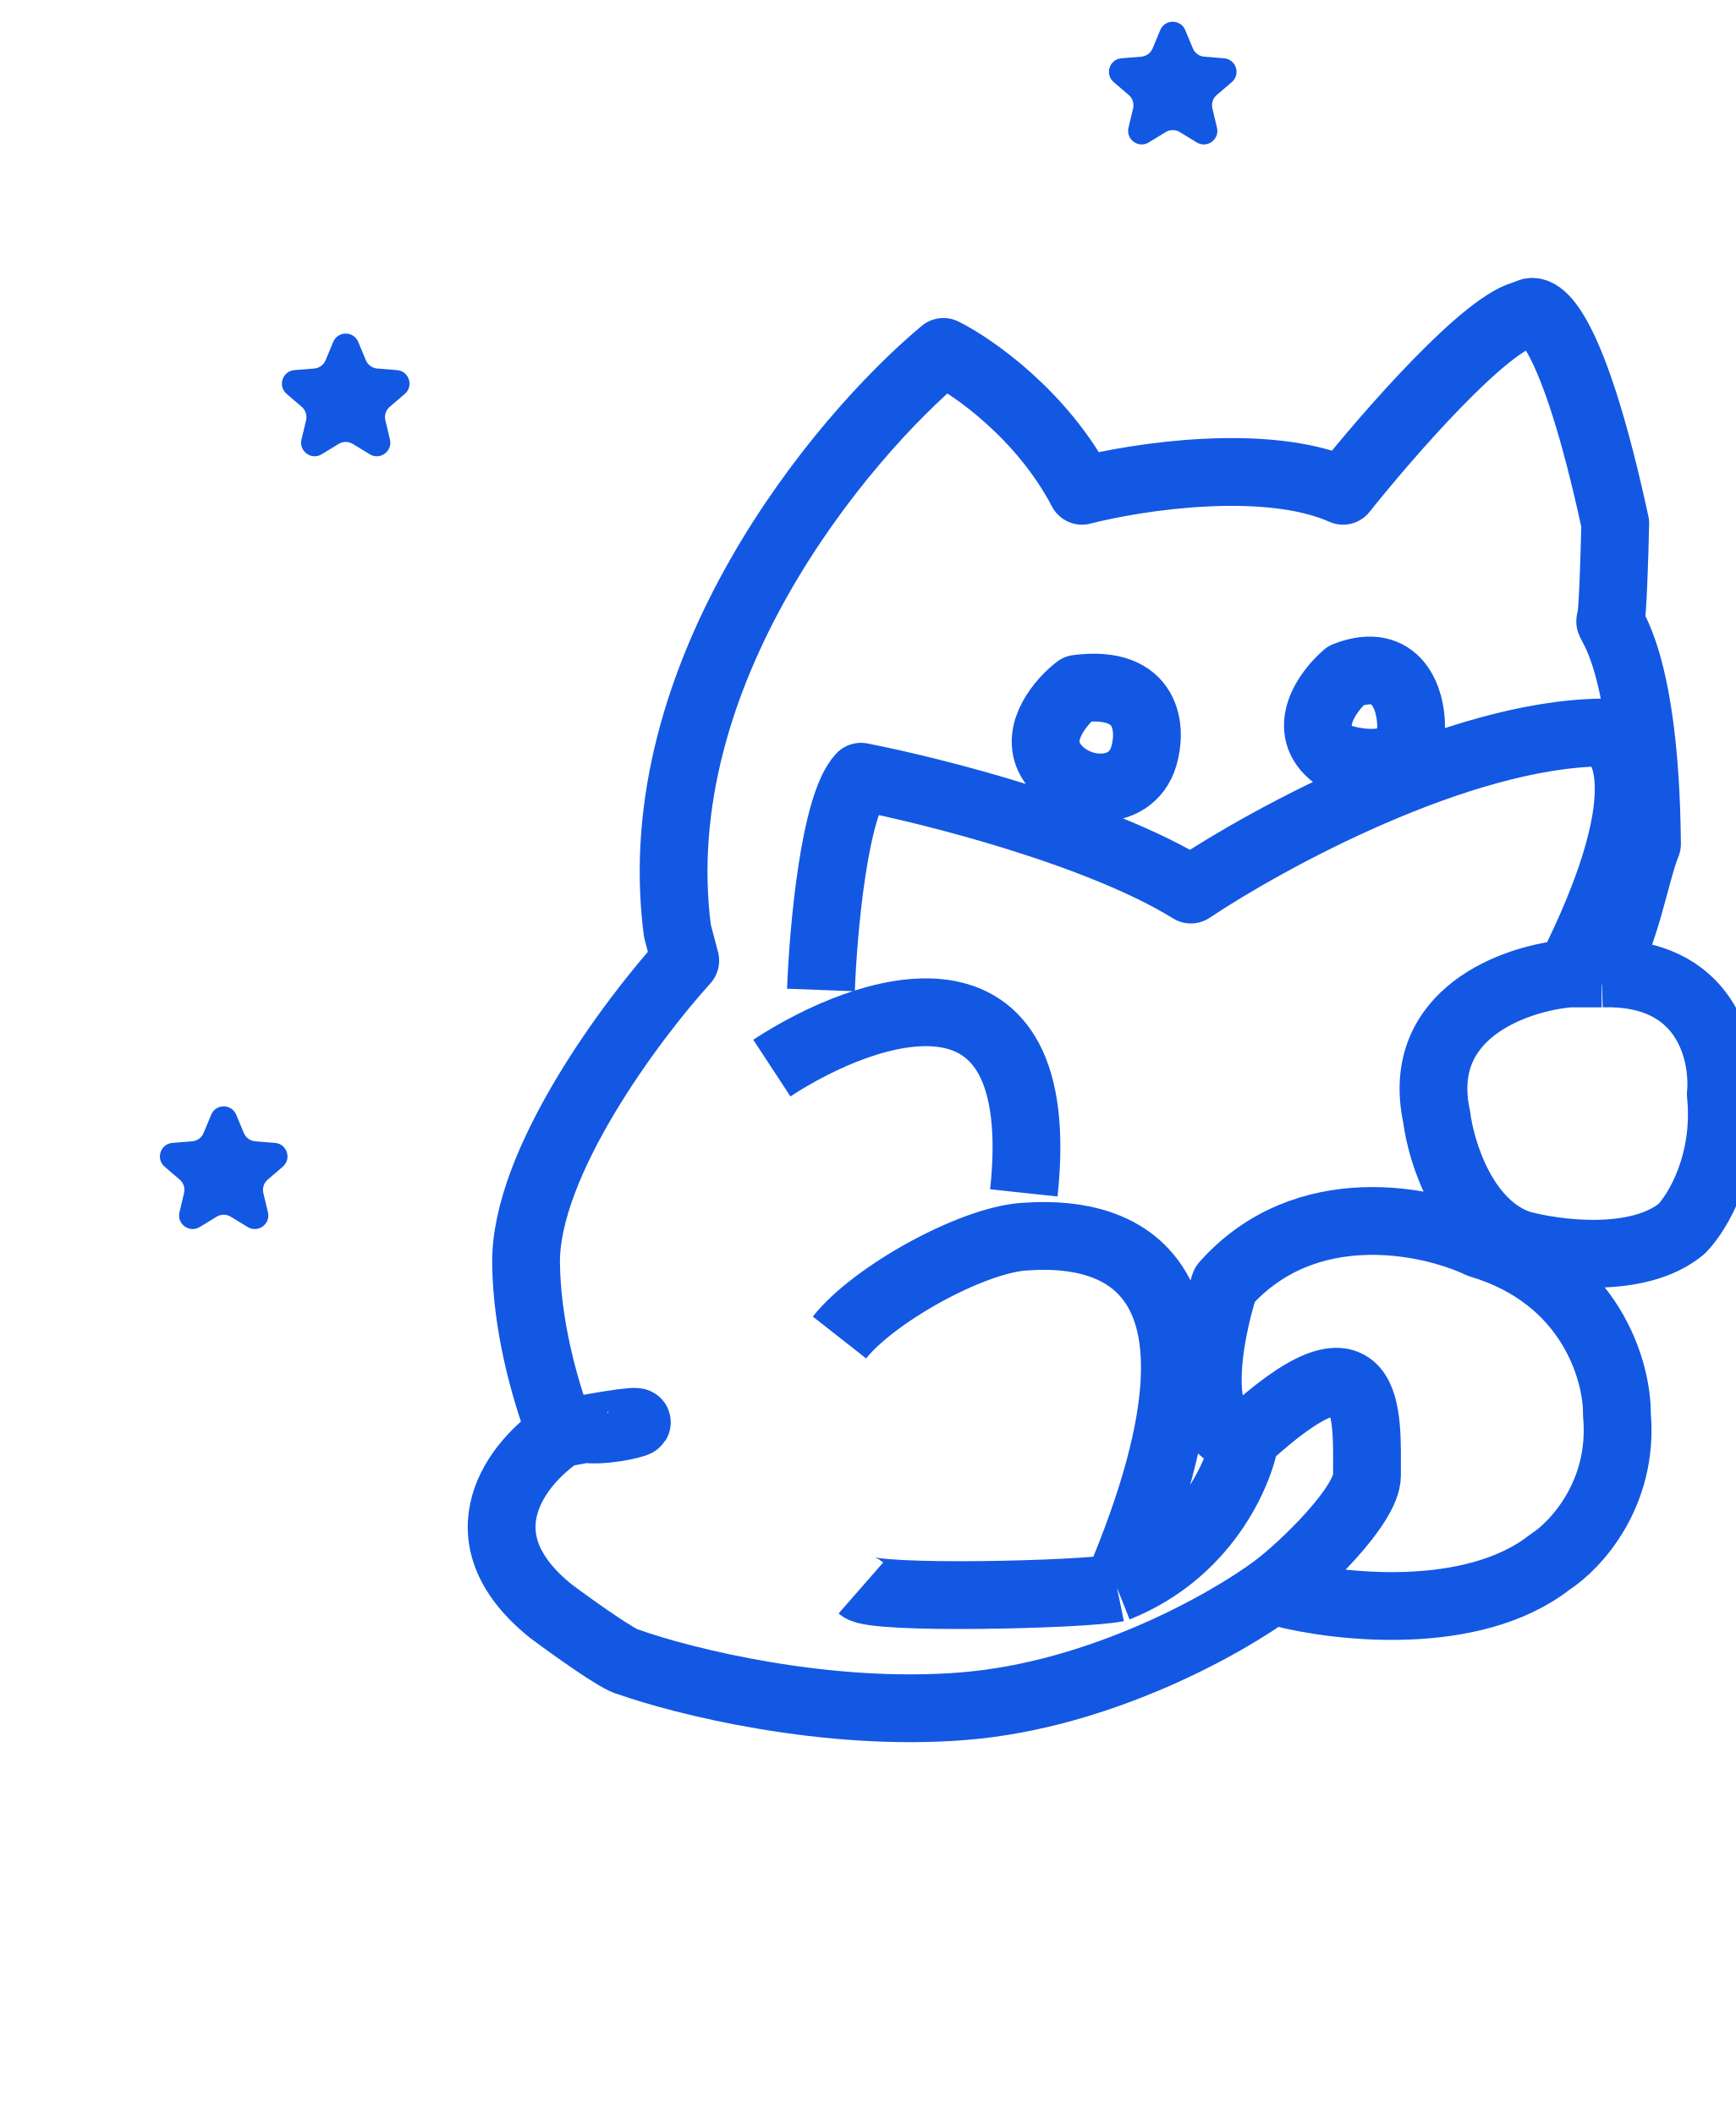
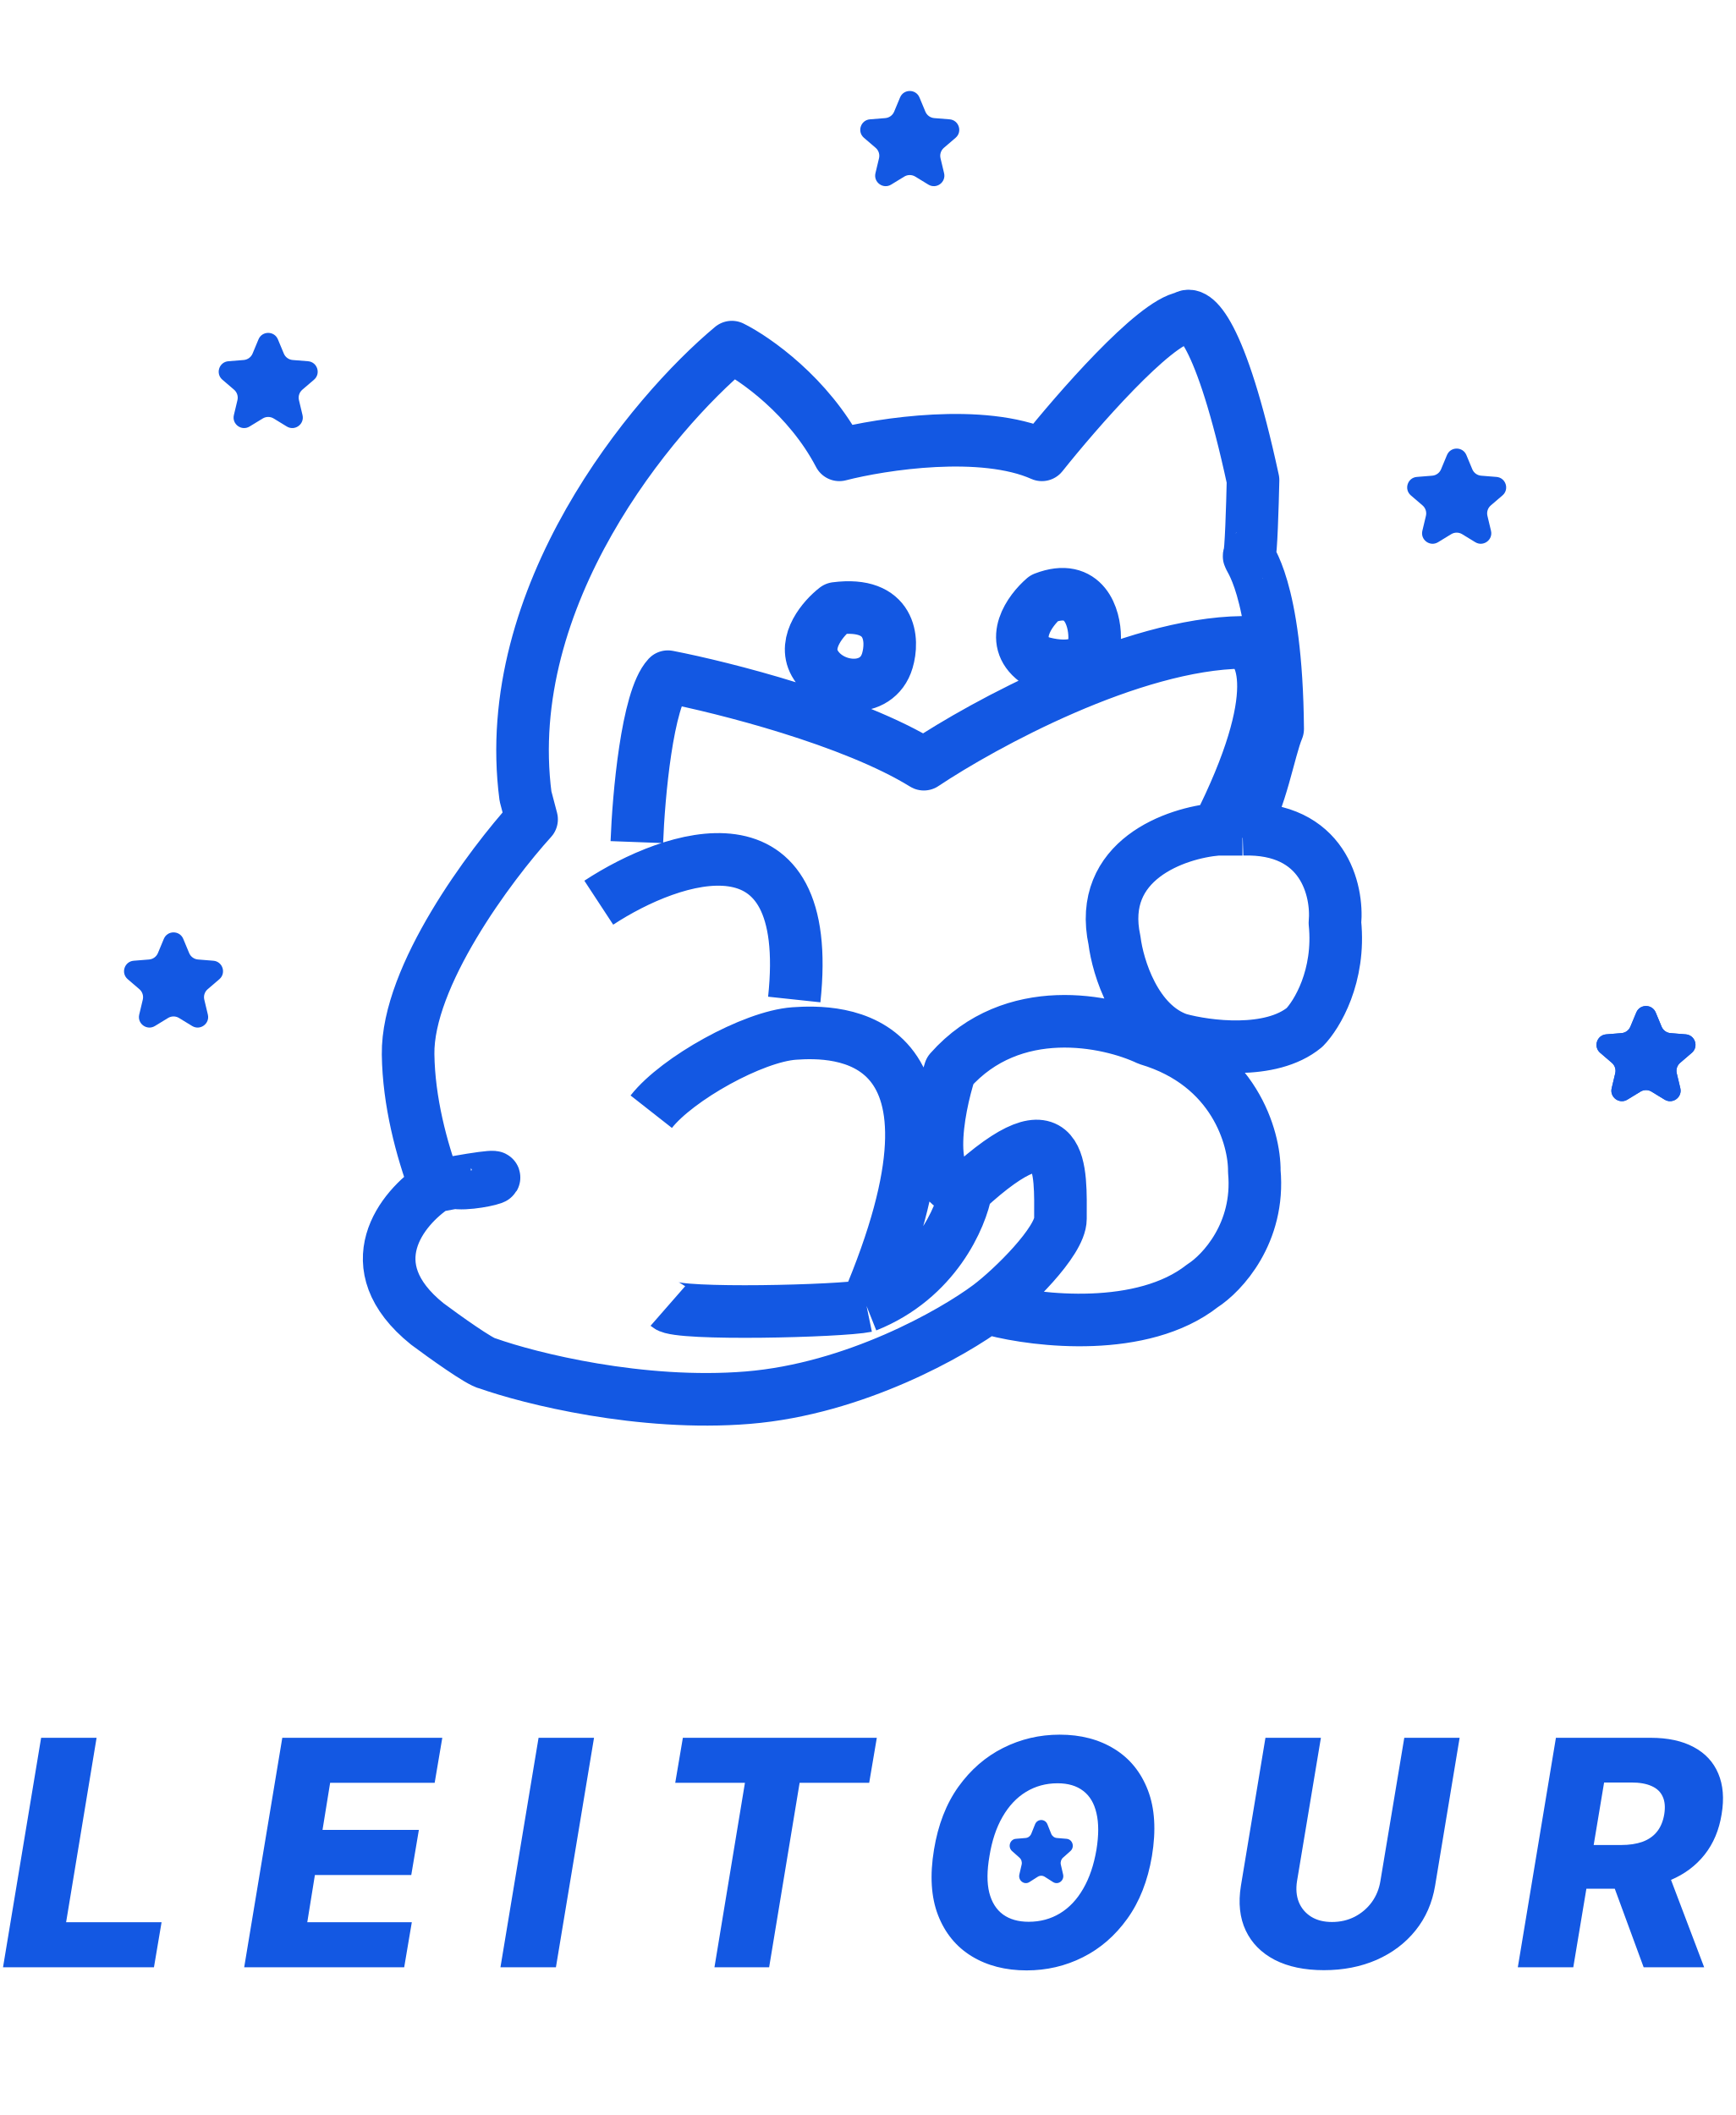
- <svg xmlns="http://www.w3.org/2000/svg" width="128" height="156" viewBox="0 0 128 156" fill="none">
+ <svg xmlns="http://www.w3.org/2000/svg" width="128" height="156" viewBox="0 0 165 187" fill="none">
  <path d="M118.134 71.8C119.886 69.094 120.648 64.246 121.48 62.254C121.358 48.416 118.56 45.922 118.773 45.8C118.943 45.703 119.087 40.964 119.138 38.607C116.047 24.317 113.51 22.35 112.628 23.153C109.732 23.592 102.377 32.033 99.061 36.199C93.416 33.687 83.872 35.152 79.806 36.199C76.886 30.614 71.776 27.044 69.585 25.957C62.011 32.277 47.483 49.665 49.965 68.661L50.543 70.856C46.589 75.214 38.704 85.785 38.802 93.198C38.861 97.683 40.073 102.215 41.378 105.726M118.134 71.8C125.848 71.557 127.209 77.632 126.925 80.701C127.436 85.773 125.211 89.439 124.035 90.638C120.823 93.296 114.727 92.497 112.081 91.765C107.944 90.351 106.281 84.917 105.966 82.377C104.312 74.721 111.807 72.136 115.761 71.8M118.134 71.8H115.761M42.5 105C43 106.5 53 103.5 41.378 105.726M41.378 105.726C38.248 107.778 33.716 113.273 40.627 118.832C42.249 120.042 45.664 122.484 46.346 122.582C50.371 124.014 60.959 126.672 71.106 125.843C81.254 125.014 90.625 119.686 94.042 117.126C96.202 115.51 100.826 110.999 100.826 108.835C100.826 104.306 101.312 97.374 91.852 106.091M91.852 106.091C91.406 108.692 88.889 114.541 82.392 117.126M91.852 106.091C87.715 106.091 89.114 98.532 90.331 94.752C96.269 88.047 105.358 89.967 109.16 91.765C117.337 94.204 119.3 101.154 119.259 104.324C119.795 110.176 116.197 114.017 114.332 115.205C108.637 119.692 98.696 118.578 94.438 117.461M82.392 117.126C79.928 117.634 64.5 118 63.5 117.126M82.392 117.126C93.677 90.668 79.441 90.942 75.517 91.217C71.593 91.491 64.384 95.515 61.92 98.654M56.931 78.781C63.948 74.178 77.488 69.575 75.517 87.986M60.551 73.02C60.713 68.661 61.531 59.413 63.502 57.291C68.784 58.318 81.047 61.419 87.837 65.613C93.545 61.803 107.597 54.152 118.134 54.03C120.071 54.558 122.307 58.852 115.761 71.8M79.472 50.799C78.326 51.683 76.32 53.963 77.464 56.011C78.894 58.572 83.396 59.059 84.369 55.767C84.947 53.827 84.777 50.116 79.472 50.799ZM99.274 49.824C97.915 50.991 95.849 53.814 98.453 55.767C100.349 56.448 104.129 56.956 104.08 53.542C104.08 51.683 103.119 48.336 99.274 49.824Z" stroke="#1358E3" stroke-width="5" stroke-linejoin="round" />
  <path d="M0.288 180L3.91 158.182H9.183L6.286 175.717H15.362L14.638 180H0.288ZM23.218 180L26.84 158.182H42.053L41.328 162.464H31.389L30.665 166.939H39.826L39.102 171.232H29.94L29.216 175.717H39.155L38.431 180H23.218ZM56.479 158.182L52.857 180H47.583L51.206 158.182H56.479ZM64.201 162.464L64.926 158.182H83.367L82.642 162.464H76.027L73.129 180H67.93L70.828 162.464H64.201ZM109.525 169.432C109.127 171.783 108.346 173.768 107.181 175.387C106.023 176.999 104.614 178.221 102.952 179.052C101.297 179.883 99.518 180.298 97.614 180.298C95.604 180.298 93.864 179.851 92.394 178.956C90.924 178.061 89.855 176.758 89.188 175.046C88.527 173.335 88.399 171.257 88.804 168.814C89.188 166.463 89.958 164.474 91.116 162.848C92.281 161.222 93.697 159.989 95.366 159.151C97.043 158.306 98.84 157.884 100.757 157.884C102.753 157.884 104.482 158.335 105.945 159.237C107.415 160.138 108.481 161.449 109.141 163.168C109.802 164.886 109.93 166.974 109.525 169.432ZM104.251 168.814C104.472 167.443 104.472 166.289 104.251 165.352C104.038 164.414 103.619 163.707 102.994 163.232C102.369 162.749 101.556 162.507 100.555 162.507C99.447 162.507 98.445 162.781 97.55 163.327C96.663 163.867 95.92 164.656 95.324 165.692C94.727 166.722 94.312 167.969 94.077 169.432C93.836 170.817 93.829 171.971 94.056 172.894C94.29 173.817 94.727 174.513 95.366 174.982C96.006 175.444 96.819 175.675 97.806 175.675C98.907 175.675 99.898 175.408 100.778 174.876C101.659 174.343 102.394 173.565 102.984 172.543C103.58 171.52 104.003 170.277 104.251 168.814ZM133.518 158.182H138.78L136.447 172.255C136.177 173.881 135.556 175.298 134.583 176.506C133.617 177.706 132.385 178.636 130.886 179.297C129.388 179.95 127.719 180.277 125.879 180.277C124.032 180.277 122.474 179.95 121.202 179.297C119.931 178.636 119.011 177.706 118.443 176.506C117.875 175.298 117.722 173.881 117.985 172.255L120.318 158.182H125.591L123.322 171.797C123.202 172.55 123.258 173.221 123.493 173.81C123.734 174.393 124.125 174.854 124.665 175.195C125.204 175.529 125.865 175.696 126.646 175.696C127.434 175.696 128.155 175.529 128.809 175.195C129.462 174.854 130.002 174.393 130.428 173.81C130.854 173.221 131.128 172.55 131.248 171.797L133.518 158.182ZM144.313 180L147.936 158.182H156.948C158.582 158.182 159.946 158.477 161.039 159.066C162.133 159.648 162.911 160.487 163.372 161.58C163.834 162.667 163.941 163.956 163.692 165.447C163.451 166.953 162.911 168.235 162.073 169.293C161.242 170.344 160.169 171.147 158.855 171.701C157.549 172.255 156.064 172.532 154.402 172.532H148.703L149.406 168.377H154.125C154.914 168.377 155.595 168.274 156.171 168.068C156.746 167.855 157.204 167.536 157.545 167.109C157.893 166.676 158.124 166.122 158.237 165.447C158.344 164.773 158.294 164.215 158.088 163.775C157.889 163.327 157.538 162.994 157.034 162.773C156.536 162.546 155.897 162.433 155.116 162.433H152.517L149.587 180H144.313ZM158.248 170.028L162.03 180H156.277L152.612 170.028H158.248Z" fill="#1358E3" />
  <path d="M24.577 25.22C24.918 24.399 26.082 24.399 26.423 25.22L26.985 26.57C27.129 26.916 27.454 27.152 27.828 27.182L29.285 27.299C30.172 27.37 30.531 28.477 29.856 29.055L28.746 30.006C28.461 30.25 28.337 30.633 28.424 30.998L28.763 32.42C28.969 33.285 28.028 33.969 27.269 33.505L26.021 32.743C25.701 32.548 25.299 32.548 24.979 32.743L23.731 33.505C22.972 33.969 22.031 33.285 22.237 32.42L22.576 30.998C22.663 30.633 22.539 30.25 22.254 30.006L21.144 29.055C20.469 28.477 20.828 27.37 21.715 27.299L23.172 27.182C23.546 27.152 23.871 26.916 24.015 26.57L24.577 25.22Z" fill="#1358E3" />
  <path d="M137.577 36.22C137.918 35.399 139.082 35.399 139.423 36.22L139.985 37.57C140.129 37.916 140.454 38.153 140.828 38.182L142.285 38.299C143.172 38.37 143.531 39.477 142.856 40.056L141.746 41.007C141.461 41.251 141.337 41.633 141.424 41.998L141.763 43.42C141.969 44.285 141.028 44.969 140.269 44.505L139.021 43.743C138.701 43.548 138.299 43.548 137.979 43.743L136.731 44.505C135.972 44.969 135.031 44.285 135.237 43.42L135.576 41.998C135.663 41.633 135.539 41.251 135.254 41.007L134.144 40.056C133.469 39.477 133.828 38.37 134.715 38.299L136.172 38.182C136.546 38.153 136.871 37.916 137.015 37.57L137.577 36.22Z" fill="#1358E3" />
  <path d="M155.577 89.22C155.918 88.399 157.082 88.399 157.423 89.22L157.985 90.57C158.129 90.916 158.454 91.153 158.828 91.182L160.285 91.299C161.172 91.37 161.531 92.477 160.856 93.055L159.746 94.007C159.461 94.251 159.337 94.633 159.424 94.998L159.763 96.42C159.969 97.285 159.028 97.969 158.269 97.505L157.021 96.743C156.701 96.548 156.299 96.548 155.979 96.743L154.731 97.505C153.972 97.969 153.031 97.285 153.237 96.42L153.576 94.998C153.663 94.633 153.539 94.251 153.254 94.007L152.144 93.055C151.469 92.477 151.828 91.37 152.715 91.299L154.172 91.182C154.546 91.153 154.871 90.916 155.015 90.57L155.577 89.22Z" fill="#1358E3" />
  <path d="M155.577 89.22C155.918 88.399 157.082 88.399 157.423 89.22L157.985 90.57C158.129 90.916 158.454 91.153 158.828 91.182L160.285 91.299C161.172 91.37 161.531 92.477 160.856 93.055L159.746 94.007C159.461 94.251 159.337 94.633 159.424 94.998L159.763 96.42C159.969 97.285 159.028 97.969 158.269 97.505L157.021 96.743C156.701 96.548 156.299 96.548 155.979 96.743L154.731 97.505C153.972 97.969 153.031 97.285 153.237 96.42L153.576 94.998C153.663 94.633 153.539 94.251 153.254 94.007L152.144 93.055C151.469 92.477 151.828 91.37 152.715 91.299L154.172 91.182C154.546 91.153 154.871 90.916 155.015 90.57L155.577 89.22Z" fill="#1358E3" />
  <path d="M98.412 166.408C98.629 165.864 99.371 165.864 99.588 166.408L99.946 167.303C100.038 167.533 100.246 167.689 100.484 167.709L101.413 167.787C101.978 167.834 102.207 168.567 101.776 168.951L101.069 169.581C100.887 169.743 100.808 169.997 100.863 170.239L101.08 171.181C101.211 171.755 100.611 172.208 100.127 171.901L99.332 171.396C99.128 171.266 98.872 171.266 98.668 171.396L97.873 171.901C97.389 172.208 96.789 171.755 96.92 171.181L97.137 170.239C97.192 169.997 97.113 169.743 96.931 169.581L96.224 168.951C95.793 168.567 96.022 167.834 96.587 167.787L97.516 167.709C97.754 167.689 97.962 167.533 98.054 167.303L98.412 166.408Z" fill="#1358E3" />
  <path d="M85.577 2.22C85.918 1.399 87.082 1.399 87.423 2.22L87.985 3.57C88.129 3.916 88.454 4.152 88.828 4.182L90.285 4.299C91.172 4.37 91.531 5.477 90.856 6.056L89.746 7.007C89.461 7.25 89.337 7.633 89.424 7.998L89.763 9.42C89.969 10.285 89.028 10.969 88.269 10.505L87.021 9.743C86.701 9.548 86.299 9.548 85.979 9.743L84.731 10.505C83.972 10.969 83.031 10.285 83.237 9.42L83.576 7.998C83.663 7.633 83.539 7.25 83.254 7.007L82.144 6.056C81.469 5.477 81.828 4.37 82.715 4.299L84.172 4.182C84.546 4.152 84.871 3.916 85.015 3.57L85.577 2.22Z" fill="#1358E3" />
  <path d="M15.577 82.22C15.918 81.399 17.082 81.399 17.423 82.22L17.985 83.57C18.129 83.916 18.454 84.153 18.828 84.182L20.285 84.299C21.172 84.37 21.531 85.477 20.856 86.055L19.746 87.007C19.461 87.251 19.337 87.633 19.424 87.998L19.763 89.42C19.969 90.285 19.028 90.969 18.269 90.505L17.021 89.743C16.701 89.548 16.299 89.548 15.979 89.743L14.731 90.505C13.972 90.969 13.031 90.285 13.237 89.42L13.576 87.998C13.663 87.633 13.539 87.251 13.254 87.007L12.144 86.055C11.469 85.477 11.828 84.37 12.715 84.299L14.172 84.182C14.546 84.153 14.871 83.916 15.015 83.57L15.577 82.22Z" fill="#1358E3" />
</svg>
